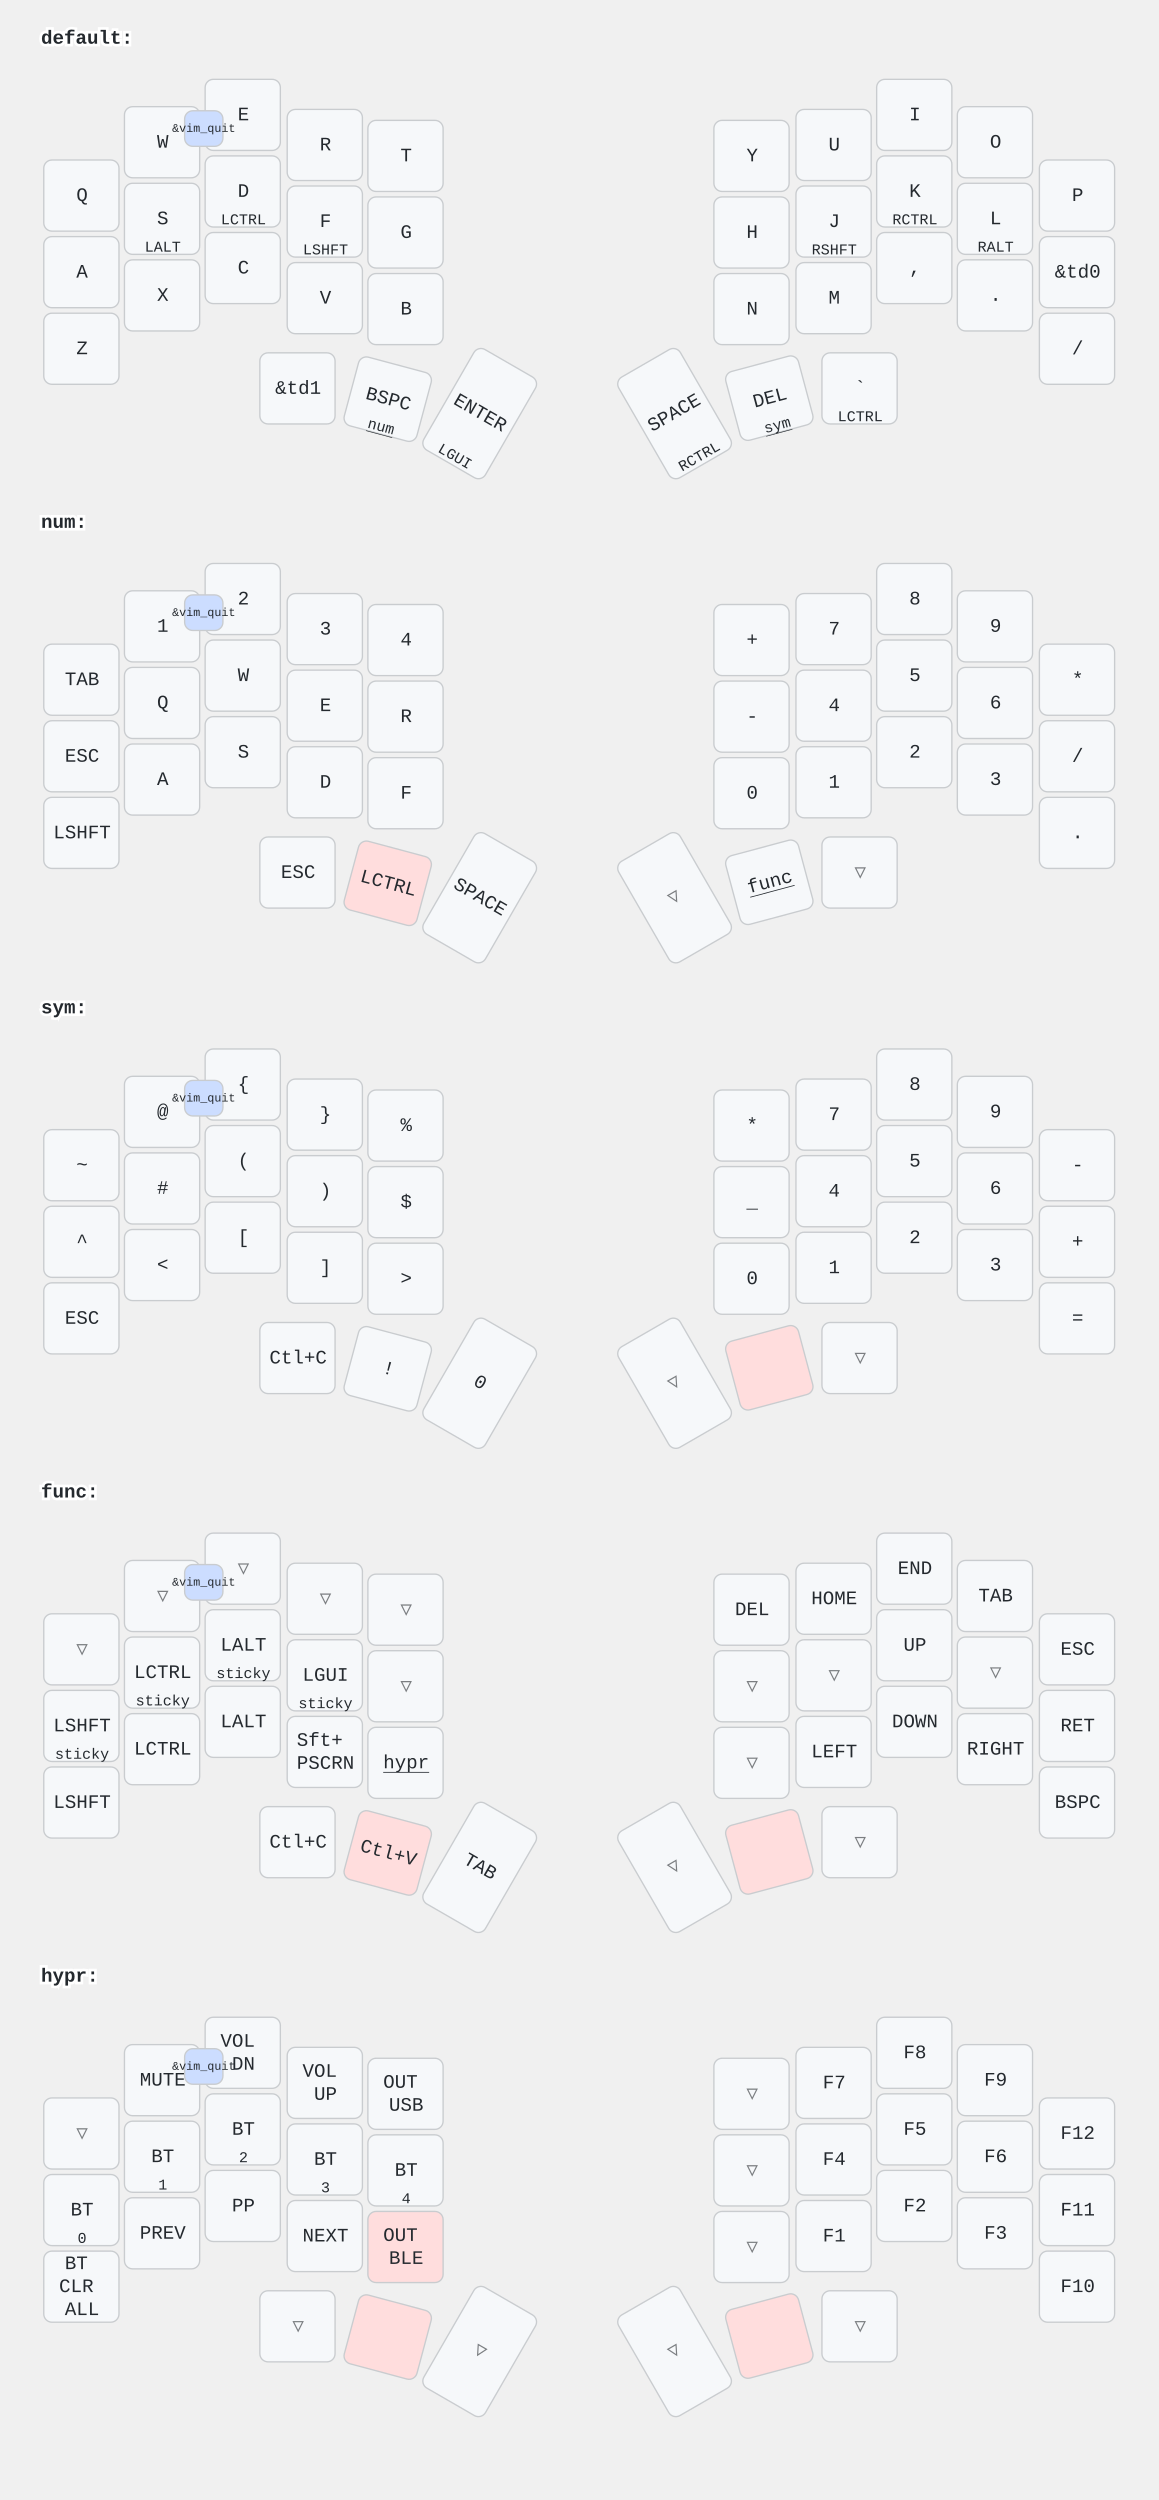
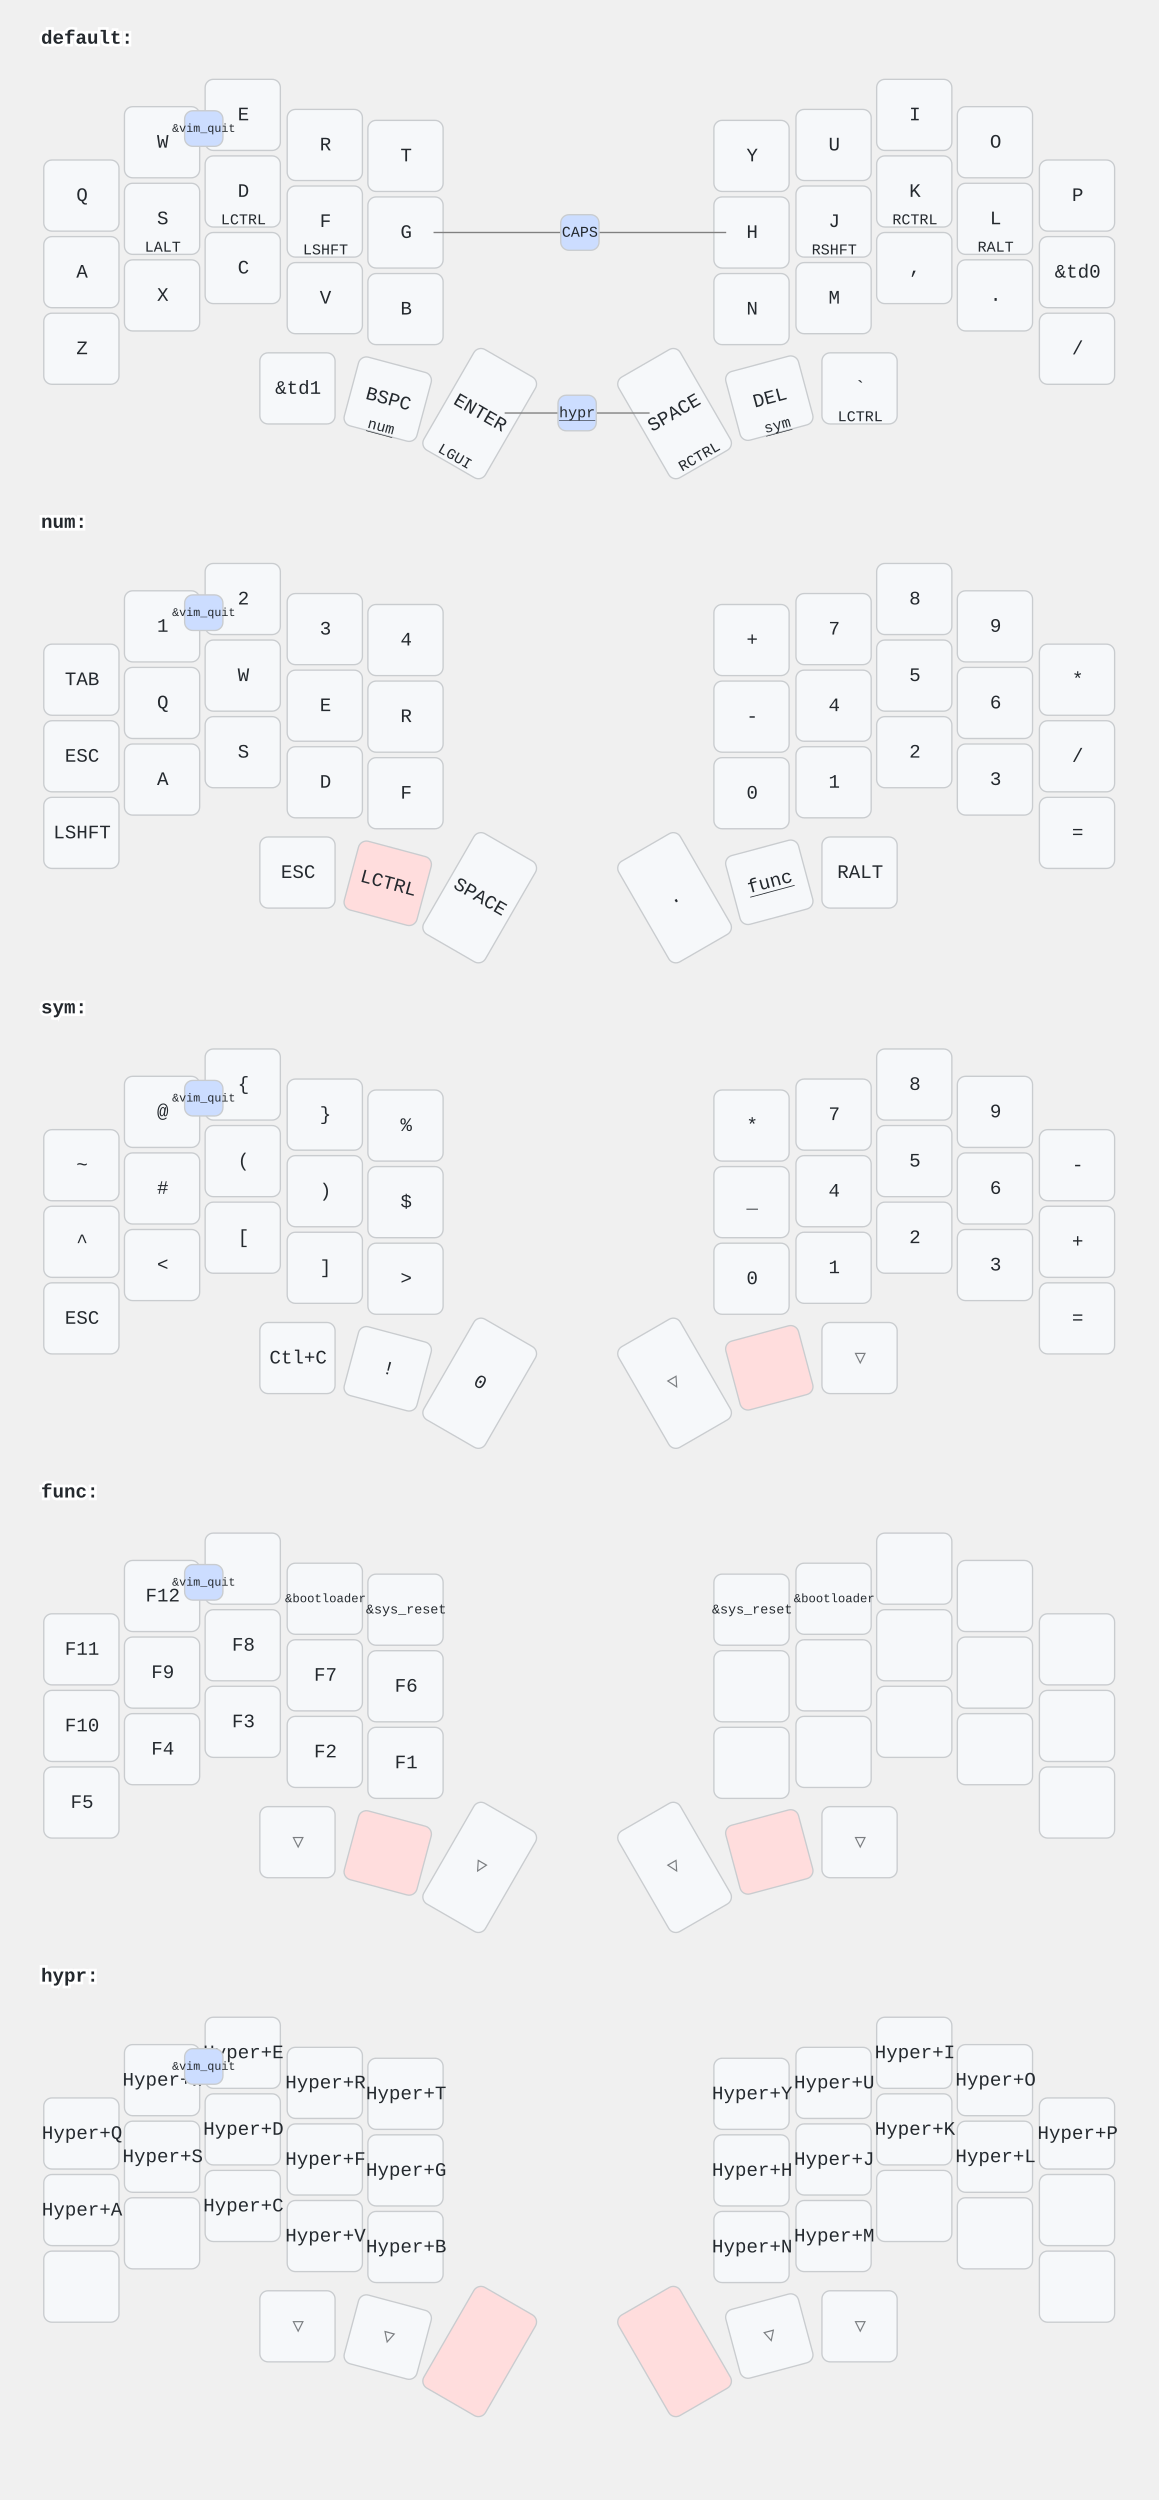
<svg xmlns="http://www.w3.org/2000/svg" width="847" height="1828" viewBox="0 0 847 1828" class="keymap">
  <style>/* inherit to force styles through use tags */
svg path {
    fill: inherit;
}

/* font and background color specifications */
svg.keymap {
    font-family: SFMono-Regular,Consolas,Liberation Mono,Menlo,monospace;
    font-size: 14px;
    font-kerning: normal;
    text-rendering: optimizeLegibility;
    fill: #24292e;
}

/* default key styling */
rect.key {
    fill: #f6f8fa;
}

rect.key, rect.combo {
    stroke: #c9cccf;
    stroke-width: 1;
}

/* default key side styling, only used is draw_key_sides is set */
rect.side {
    filter: brightness(90%);
}

/* color accent for combo boxes */
rect.combo, rect.combo-separate {
    fill: #cdf;
}

/* color accent for held keys */
rect.held, rect.combo.held {
    fill: #fdd;
}

/* color accent for ghost (optional) keys */
rect.ghost, rect.combo.ghost {
    stroke-dasharray: 4, 4;
    stroke-width: 2;
}

text {
    text-anchor: middle;
    dominant-baseline: middle;
}

/* styling for layer labels */
text.label {
    font-weight: bold;
    text-anchor: start;
    stroke: white;
    stroke-width: 4;
    paint-order: stroke;
}

/* styling for optional footer */
text.footer {
    text-anchor: end;
    dominant-baseline: auto;
    stroke: white;
    stroke-width: 4;
    paint-order: stroke;
}

/* styling for combo tap, and key non-tap label text */
text.combo, text.hold, text.shifted, text.left, text.right {
    font-size: 11px;
}

text.hold {
    text-anchor: middle;
    dominant-baseline: auto;
}

text.shifted {
    text-anchor: middle;
    dominant-baseline: hanging;
}

text.left {
    text-anchor: start;
}

text.right {
    text-anchor: end;
}

text.layer-activator {
    text-decoration: underline;
}

/* styling for hold/shifted label text in combo box */
text.combo.hold, text.combo.shifted, text.combo.left, text.combo.right {
    font-size: 8px;
}

/* lighter symbol for transparent keys */
text.trans {
    fill: #7b7e81;
}

/* styling for combo dendrons */
path.combo {
    stroke-width: 1;
    stroke: gray;
    fill: none;
}

/* Start Tabler Icons Cleanup */
/* cannot use height/width with glyphs */
.icon-tabler &gt; path {
    fill: inherit;
    stroke: inherit;
    stroke-width: 2;
}
/* hide tabler's default box */
.icon-tabler &gt; path[stroke="none"][fill="none"] {
    visibility: hidden;
}
/* End Tabler Icons Cleanup */
</style>
  <g transform="translate(30, 0)" class="layer-default">
    <text x="0" y="28" class="label" id="default">default:</text>
    <g transform="translate(0, 56)">
      <g transform="translate(30, 87)" class="key keypos-0">
        <rect rx="6" ry="6" x="-28" y="-26" width="55" height="52" class="key" />
        <text x="0" y="0" class="key tap">Q</text>
      </g>
      <g transform="translate(89, 48)" class="key keypos-1">
        <rect rx="6" ry="6" x="-28" y="-26" width="55" height="52" class="key" />
        <text x="0" y="0" class="key tap">W</text>
      </g>
      <g transform="translate(148, 28)" class="key keypos-2">
        <rect rx="6" ry="6" x="-28" y="-26" width="55" height="52" class="key" />
        <text x="0" y="0" class="key tap">E</text>
      </g>
      <g transform="translate(208, 50)" class="key keypos-3">
        <rect rx="6" ry="6" x="-28" y="-26" width="55" height="52" class="key" />
        <text x="0" y="0" class="key tap">R</text>
      </g>
      <g transform="translate(267, 58)" class="key keypos-4">
        <rect rx="6" ry="6" x="-28" y="-26" width="55" height="52" class="key" />
        <text x="0" y="0" class="key tap">T</text>
      </g>
      <g transform="translate(520, 58)" class="key keypos-5">
        <rect rx="6" ry="6" x="-28" y="-26" width="55" height="52" class="key" />
        <text x="0" y="0" class="key tap">Y</text>
      </g>
      <g transform="translate(580, 50)" class="key keypos-6">
        <rect rx="6" ry="6" x="-28" y="-26" width="55" height="52" class="key" />
        <text x="0" y="0" class="key tap">U</text>
      </g>
      <g transform="translate(639, 28)" class="key keypos-7">
        <rect rx="6" ry="6" x="-28" y="-26" width="55" height="52" class="key" />
        <text x="0" y="0" class="key tap">I</text>
      </g>
      <g transform="translate(698, 48)" class="key keypos-8">
        <rect rx="6" ry="6" x="-28" y="-26" width="55" height="52" class="key" />
        <text x="0" y="0" class="key tap">O</text>
      </g>
      <g transform="translate(758, 87)" class="key keypos-9">
        <rect rx="6" ry="6" x="-28" y="-26" width="55" height="52" class="key" />
        <text x="0" y="0" class="key tap">P</text>
      </g>
      <g transform="translate(30, 143)" class="key keypos-10">
        <rect rx="6" ry="6" x="-28" y="-26" width="55" height="52" class="key" />
        <text x="0" y="0" class="key tap">A</text>
      </g>
      <g transform="translate(89, 104)" class="key keypos-11">
        <rect rx="6" ry="6" x="-28" y="-26" width="55" height="52" class="key" />
        <text x="0" y="0" class="key tap">S</text>
        <text x="0" y="24" class="key hold">LALT</text>
      </g>
      <g transform="translate(148, 84)" class="key keypos-12">
        <rect rx="6" ry="6" x="-28" y="-26" width="55" height="52" class="key" />
        <text x="0" y="0" class="key tap">D</text>
        <text x="0" y="24" class="key hold">LCTRL</text>
      </g>
      <g transform="translate(208, 106)" class="key keypos-13">
        <rect rx="6" ry="6" x="-28" y="-26" width="55" height="52" class="key" />
        <text x="0" y="0" class="key tap">F</text>
        <text x="0" y="24" class="key hold">LSHFT</text>
      </g>
      <g transform="translate(267, 114)" class="key keypos-14">
        <rect rx="6" ry="6" x="-28" y="-26" width="55" height="52" class="key" />
        <text x="0" y="0" class="key tap">G</text>
      </g>
      <g transform="translate(520, 114)" class="key keypos-15">
        <rect rx="6" ry="6" x="-28" y="-26" width="55" height="52" class="key" />
        <text x="0" y="0" class="key tap">H</text>
      </g>
      <g transform="translate(580, 106)" class="key keypos-16">
        <rect rx="6" ry="6" x="-28" y="-26" width="55" height="52" class="key" />
        <text x="0" y="0" class="key tap">J</text>
        <text x="0" y="24" class="key hold">RSHFT</text>
      </g>
      <g transform="translate(639, 84)" class="key keypos-17">
        <rect rx="6" ry="6" x="-28" y="-26" width="55" height="52" class="key" />
        <text x="0" y="0" class="key tap">K</text>
        <text x="0" y="24" class="key hold">RCTRL</text>
      </g>
      <g transform="translate(698, 104)" class="key keypos-18">
        <rect rx="6" ry="6" x="-28" y="-26" width="55" height="52" class="key" />
        <text x="0" y="0" class="key tap">L</text>
        <text x="0" y="24" class="key hold">RALT</text>
      </g>
      <g transform="translate(758, 143)" class="key keypos-19">
        <rect rx="6" ry="6" x="-28" y="-26" width="55" height="52" class="key" />
        <text x="0" y="0" class="key tap">&amp;td0</text>
      </g>
      <g transform="translate(30, 199)" class="key keypos-20">
        <rect rx="6" ry="6" x="-28" y="-26" width="55" height="52" class="key" />
        <text x="0" y="0" class="key tap">Z</text>
      </g>
      <g transform="translate(89, 160)" class="key keypos-21">
        <rect rx="6" ry="6" x="-28" y="-26" width="55" height="52" class="key" />
        <text x="0" y="0" class="key tap">X</text>
      </g>
      <g transform="translate(148, 140)" class="key keypos-22">
        <rect rx="6" ry="6" x="-28" y="-26" width="55" height="52" class="key" />
        <text x="0" y="0" class="key tap">C</text>
      </g>
      <g transform="translate(208, 162)" class="key keypos-23">
        <rect rx="6" ry="6" x="-28" y="-26" width="55" height="52" class="key" />
        <text x="0" y="0" class="key tap">V</text>
      </g>
      <g transform="translate(267, 170)" class="key keypos-24">
        <rect rx="6" ry="6" x="-28" y="-26" width="55" height="52" class="key" />
        <text x="0" y="0" class="key tap">B</text>
      </g>
      <g transform="translate(520, 170)" class="key keypos-25">
        <rect rx="6" ry="6" x="-28" y="-26" width="55" height="52" class="key" />
        <text x="0" y="0" class="key tap">N</text>
      </g>
      <g transform="translate(580, 162)" class="key keypos-26">
        <rect rx="6" ry="6" x="-28" y="-26" width="55" height="52" class="key" />
        <text x="0" y="0" class="key tap">M</text>
      </g>
      <g transform="translate(639, 140)" class="key keypos-27">
        <rect rx="6" ry="6" x="-28" y="-26" width="55" height="52" class="key" />
        <text x="0" y="0" class="key tap">,</text>
      </g>
      <g transform="translate(698, 160)" class="key keypos-28">
        <rect rx="6" ry="6" x="-28" y="-26" width="55" height="52" class="key" />
        <text x="0" y="0" class="key tap">.</text>
      </g>
      <g transform="translate(758, 199)" class="key keypos-29">
        <rect rx="6" ry="6" x="-28" y="-26" width="55" height="52" class="key" />
        <text x="0" y="0" class="key tap">/</text>
      </g>
      <g transform="translate(188, 228)" class="key keypos-30">
        <rect rx="6" ry="6" x="-28" y="-26" width="55" height="52" class="key" />
        <text x="0" y="0" class="key tap">&amp;td1</text>
      </g>
      <g transform="translate(254, 236) rotate(15.0)" class="key keypos-31">
        <rect rx="6" ry="6" x="-28" y="-26" width="55" height="52" class="key" />
        <text x="0" y="0" class="key tap">BSPC</text>
        <a href="#num">
          <text x="0" y="24" class="key hold layer-activator">num</text>
        </a>
      </g>
      <g transform="translate(321, 246) rotate(30.0)" class="key keypos-32">
        <rect rx="6" ry="6" x="-26" y="-42" width="52" height="85" class="key" />
        <text x="0" y="0" class="key tap">ENTER</text>
        <text x="0" y="40" class="key hold">LGUI</text>
      </g>
      <g transform="translate(463, 246) rotate(-30.0)" class="key keypos-33">
        <rect rx="6" ry="6" x="-26" y="-42" width="52" height="85" class="key" />
        <text x="0" y="0" class="key tap">SPACE</text>
        <text x="0" y="40" class="key hold">RCTRL</text>
      </g>
      <g transform="translate(533, 235) rotate(-15.0)" class="key keypos-34">
        <rect rx="6" ry="6" x="-28" y="-26" width="55" height="52" class="key" />
        <text x="0" y="0" class="key tap">DEL</text>
        <a href="#sym">
          <text x="0" y="24" class="key hold layer-activator">sym</text>
        </a>
      </g>
      <g transform="translate(599, 228)" class="key keypos-35">
        <rect rx="6" ry="6" x="-28" y="-26" width="55" height="52" class="key" />
        <text x="0" y="0" class="key tap">`</text>
        <text x="0" y="24" class="key hold">LCTRL</text>
      </g>
      <g class="combo combopos-0">
        <rect rx="6" ry="6" x="105" y="25" width="28" height="26" class="combo" />
        <text x="119" y="38" class="combo tap">
          <tspan style="font-size: 78%">&amp;vim_quit</tspan>
        </text>
      </g>
+       <g class="combo combopos-1">
+         <path d="M392,246 l-53,0" class="combo" />
+         <path d="M392,246 l53,0" class="combo" />
+         <rect rx="6" ry="6" x="378" y="233" width="28" height="26" class="combo" />
+         <a href="#hypr">
+           <text x="392" y="246" class="combo tap layer-activator">hypr</text>
+         </a>
+       </g>
+       <g class="combo combopos-2">
+         <path d="M394,114 l-107,0" class="combo" />
+         <path d="M394,114 l107,0" class="combo" />
+         <rect rx="6" ry="6" x="380" y="101" width="28" height="26" class="combo" />
+         <text x="394" y="114" class="combo tap">CAPS</text>
+       </g>
    </g>
  </g>
  <g transform="translate(30, 354)" class="layer-num">
    <text x="0" y="28" class="label" id="num">num:</text>
    <g transform="translate(0, 56)">
      <g transform="translate(30, 87)" class="key keypos-0">
        <rect rx="6" ry="6" x="-28" y="-26" width="55" height="52" class="key" />
        <text x="0" y="0" class="key tap">TAB</text>
      </g>
      <g transform="translate(89, 48)" class="key keypos-1">
        <rect rx="6" ry="6" x="-28" y="-26" width="55" height="52" class="key" />
        <text x="0" y="0" class="key tap">1</text>
      </g>
      <g transform="translate(148, 28)" class="key keypos-2">
        <rect rx="6" ry="6" x="-28" y="-26" width="55" height="52" class="key" />
        <text x="0" y="0" class="key tap">2</text>
      </g>
      <g transform="translate(208, 50)" class="key keypos-3">
        <rect rx="6" ry="6" x="-28" y="-26" width="55" height="52" class="key" />
        <text x="0" y="0" class="key tap">3</text>
      </g>
      <g transform="translate(267, 58)" class="key keypos-4">
        <rect rx="6" ry="6" x="-28" y="-26" width="55" height="52" class="key" />
        <text x="0" y="0" class="key tap">4</text>
      </g>
      <g transform="translate(520, 58)" class="key keypos-5">
        <rect rx="6" ry="6" x="-28" y="-26" width="55" height="52" class="key" />
        <text x="0" y="0" class="key tap">+</text>
      </g>
      <g transform="translate(580, 50)" class="key keypos-6">
        <rect rx="6" ry="6" x="-28" y="-26" width="55" height="52" class="key" />
        <text x="0" y="0" class="key tap">7</text>
      </g>
      <g transform="translate(639, 28)" class="key keypos-7">
        <rect rx="6" ry="6" x="-28" y="-26" width="55" height="52" class="key" />
        <text x="0" y="0" class="key tap">8</text>
      </g>
      <g transform="translate(698, 48)" class="key keypos-8">
        <rect rx="6" ry="6" x="-28" y="-26" width="55" height="52" class="key" />
        <text x="0" y="0" class="key tap">9</text>
      </g>
      <g transform="translate(758, 87)" class="key keypos-9">
        <rect rx="6" ry="6" x="-28" y="-26" width="55" height="52" class="key" />
        <text x="0" y="0" class="key tap">*</text>
      </g>
      <g transform="translate(30, 143)" class="key keypos-10">
        <rect rx="6" ry="6" x="-28" y="-26" width="55" height="52" class="key" />
        <text x="0" y="0" class="key tap">ESC</text>
      </g>
      <g transform="translate(89, 104)" class="key keypos-11">
        <rect rx="6" ry="6" x="-28" y="-26" width="55" height="52" class="key" />
        <text x="0" y="0" class="key tap">Q</text>
      </g>
      <g transform="translate(148, 84)" class="key keypos-12">
        <rect rx="6" ry="6" x="-28" y="-26" width="55" height="52" class="key" />
        <text x="0" y="0" class="key tap">W</text>
      </g>
      <g transform="translate(208, 106)" class="key keypos-13">
        <rect rx="6" ry="6" x="-28" y="-26" width="55" height="52" class="key" />
        <text x="0" y="0" class="key tap">E</text>
      </g>
      <g transform="translate(267, 114)" class="key keypos-14">
        <rect rx="6" ry="6" x="-28" y="-26" width="55" height="52" class="key" />
        <text x="0" y="0" class="key tap">R</text>
      </g>
      <g transform="translate(520, 114)" class="key keypos-15">
        <rect rx="6" ry="6" x="-28" y="-26" width="55" height="52" class="key" />
        <text x="0" y="0" class="key tap">-</text>
      </g>
      <g transform="translate(580, 106)" class="key keypos-16">
        <rect rx="6" ry="6" x="-28" y="-26" width="55" height="52" class="key" />
        <text x="0" y="0" class="key tap">4</text>
      </g>
      <g transform="translate(639, 84)" class="key keypos-17">
        <rect rx="6" ry="6" x="-28" y="-26" width="55" height="52" class="key" />
        <text x="0" y="0" class="key tap">5</text>
      </g>
      <g transform="translate(698, 104)" class="key keypos-18">
        <rect rx="6" ry="6" x="-28" y="-26" width="55" height="52" class="key" />
        <text x="0" y="0" class="key tap">6</text>
      </g>
      <g transform="translate(758, 143)" class="key keypos-19">
        <rect rx="6" ry="6" x="-28" y="-26" width="55" height="52" class="key" />
        <text x="0" y="0" class="key tap">/</text>
      </g>
      <g transform="translate(30, 199)" class="key keypos-20">
        <rect rx="6" ry="6" x="-28" y="-26" width="55" height="52" class="key" />
        <text x="0" y="0" class="key tap">LSHFT</text>
      </g>
      <g transform="translate(89, 160)" class="key keypos-21">
        <rect rx="6" ry="6" x="-28" y="-26" width="55" height="52" class="key" />
        <text x="0" y="0" class="key tap">A</text>
      </g>
      <g transform="translate(148, 140)" class="key keypos-22">
        <rect rx="6" ry="6" x="-28" y="-26" width="55" height="52" class="key" />
        <text x="0" y="0" class="key tap">S</text>
      </g>
      <g transform="translate(208, 162)" class="key keypos-23">
        <rect rx="6" ry="6" x="-28" y="-26" width="55" height="52" class="key" />
        <text x="0" y="0" class="key tap">D</text>
      </g>
      <g transform="translate(267, 170)" class="key keypos-24">
        <rect rx="6" ry="6" x="-28" y="-26" width="55" height="52" class="key" />
        <text x="0" y="0" class="key tap">F</text>
      </g>
      <g transform="translate(520, 170)" class="key keypos-25">
        <rect rx="6" ry="6" x="-28" y="-26" width="55" height="52" class="key" />
        <text x="0" y="0" class="key tap">0</text>
      </g>
      <g transform="translate(580, 162)" class="key keypos-26">
        <rect rx="6" ry="6" x="-28" y="-26" width="55" height="52" class="key" />
        <text x="0" y="0" class="key tap">1</text>
      </g>
      <g transform="translate(639, 140)" class="key keypos-27">
        <rect rx="6" ry="6" x="-28" y="-26" width="55" height="52" class="key" />
        <text x="0" y="0" class="key tap">2</text>
      </g>
      <g transform="translate(698, 160)" class="key keypos-28">
        <rect rx="6" ry="6" x="-28" y="-26" width="55" height="52" class="key" />
        <text x="0" y="0" class="key tap">3</text>
      </g>
      <g transform="translate(758, 199)" class="key keypos-29">
        <rect rx="6" ry="6" x="-28" y="-26" width="55" height="52" class="key" />
-         <text x="0" y="0" class="key tap">.</text>
+         <text x="0" y="0" class="key tap">=</text>
      </g>
      <g transform="translate(188, 228)" class="key keypos-30">
        <rect rx="6" ry="6" x="-28" y="-26" width="55" height="52" class="key" />
        <text x="0" y="0" class="key tap">ESC</text>
      </g>
      <g transform="translate(254, 236) rotate(15.0)" class="key held keypos-31">
        <rect rx="6" ry="6" x="-28" y="-26" width="55" height="52" class="key held" />
        <text x="0" y="0" class="key held tap">LCTRL</text>
      </g>
      <g transform="translate(321, 246) rotate(30.0)" class="key keypos-32">
        <rect rx="6" ry="6" x="-26" y="-42" width="52" height="85" class="key" />
        <text x="0" y="0" class="key tap">SPACE</text>
      </g>
-       <g transform="translate(463, 246) rotate(-30.0)" class="key trans keypos-33">
-         <rect rx="6" ry="6" x="-26" y="-42" width="52" height="85" class="key trans" />
-         <text x="0" y="0" class="key trans tap">▽</text>
+       <g transform="translate(463, 246) rotate(-30.0)" class="key keypos-33">
+         <rect rx="6" ry="6" x="-26" y="-42" width="52" height="85" class="key" />
+         <text x="0" y="0" class="key tap">.</text>
      </g>
      <g transform="translate(533, 235) rotate(-15.0)" class="key keypos-34">
        <rect rx="6" ry="6" x="-28" y="-26" width="55" height="52" class="key" />
        <a href="#func">
          <text x="0" y="0" class="key tap layer-activator">func</text>
        </a>
      </g>
-       <g transform="translate(599, 228)" class="key trans keypos-35">
-         <rect rx="6" ry="6" x="-28" y="-26" width="55" height="52" class="key trans" />
-         <text x="0" y="0" class="key trans tap">▽</text>
+       <g transform="translate(599, 228)" class="key keypos-35">
+         <rect rx="6" ry="6" x="-28" y="-26" width="55" height="52" class="key" />
+         <text x="0" y="0" class="key tap">RALT</text>
      </g>
      <g class="combo combopos-0">
        <rect rx="6" ry="6" x="105" y="25" width="28" height="26" class="combo" />
        <text x="119" y="38" class="combo tap">
          <tspan style="font-size: 78%">&amp;vim_quit</tspan>
        </text>
      </g>
    </g>
  </g>
  <g transform="translate(30, 709)" class="layer-sym">
    <text x="0" y="28" class="label" id="sym">sym:</text>
    <g transform="translate(0, 56)">
      <g transform="translate(30, 87)" class="key keypos-0">
        <rect rx="6" ry="6" x="-28" y="-26" width="55" height="52" class="key" />
        <text x="0" y="0" class="key tap">~</text>
      </g>
      <g transform="translate(89, 48)" class="key keypos-1">
        <rect rx="6" ry="6" x="-28" y="-26" width="55" height="52" class="key" />
        <text x="0" y="0" class="key tap">@</text>
      </g>
      <g transform="translate(148, 28)" class="key keypos-2">
        <rect rx="6" ry="6" x="-28" y="-26" width="55" height="52" class="key" />
        <text x="0" y="0" class="key tap">{</text>
      </g>
      <g transform="translate(208, 50)" class="key keypos-3">
        <rect rx="6" ry="6" x="-28" y="-26" width="55" height="52" class="key" />
        <text x="0" y="0" class="key tap">}</text>
      </g>
      <g transform="translate(267, 58)" class="key keypos-4">
        <rect rx="6" ry="6" x="-28" y="-26" width="55" height="52" class="key" />
        <text x="0" y="0" class="key tap">%</text>
      </g>
      <g transform="translate(520, 58)" class="key keypos-5">
        <rect rx="6" ry="6" x="-28" y="-26" width="55" height="52" class="key" />
        <text x="0" y="0" class="key tap">*</text>
      </g>
      <g transform="translate(580, 50)" class="key keypos-6">
        <rect rx="6" ry="6" x="-28" y="-26" width="55" height="52" class="key" />
        <text x="0" y="0" class="key tap">7</text>
      </g>
      <g transform="translate(639, 28)" class="key keypos-7">
        <rect rx="6" ry="6" x="-28" y="-26" width="55" height="52" class="key" />
        <text x="0" y="0" class="key tap">8</text>
      </g>
      <g transform="translate(698, 48)" class="key keypos-8">
        <rect rx="6" ry="6" x="-28" y="-26" width="55" height="52" class="key" />
        <text x="0" y="0" class="key tap">9</text>
      </g>
      <g transform="translate(758, 87)" class="key keypos-9">
        <rect rx="6" ry="6" x="-28" y="-26" width="55" height="52" class="key" />
        <text x="0" y="0" class="key tap">-</text>
      </g>
      <g transform="translate(30, 143)" class="key keypos-10">
        <rect rx="6" ry="6" x="-28" y="-26" width="55" height="52" class="key" />
        <text x="0" y="0" class="key tap">^</text>
      </g>
      <g transform="translate(89, 104)" class="key keypos-11">
        <rect rx="6" ry="6" x="-28" y="-26" width="55" height="52" class="key" />
        <text x="0" y="0" class="key tap">#</text>
      </g>
      <g transform="translate(148, 84)" class="key keypos-12">
        <rect rx="6" ry="6" x="-28" y="-26" width="55" height="52" class="key" />
        <text x="0" y="0" class="key tap">(</text>
      </g>
      <g transform="translate(208, 106)" class="key keypos-13">
        <rect rx="6" ry="6" x="-28" y="-26" width="55" height="52" class="key" />
        <text x="0" y="0" class="key tap">)</text>
      </g>
      <g transform="translate(267, 114)" class="key keypos-14">
        <rect rx="6" ry="6" x="-28" y="-26" width="55" height="52" class="key" />
        <text x="0" y="0" class="key tap">$</text>
      </g>
      <g transform="translate(520, 114)" class="key keypos-15">
        <rect rx="6" ry="6" x="-28" y="-26" width="55" height="52" class="key" />
        <text x="0" y="0" class="key tap">_</text>
      </g>
      <g transform="translate(580, 106)" class="key keypos-16">
        <rect rx="6" ry="6" x="-28" y="-26" width="55" height="52" class="key" />
        <text x="0" y="0" class="key tap">4</text>
      </g>
      <g transform="translate(639, 84)" class="key keypos-17">
        <rect rx="6" ry="6" x="-28" y="-26" width="55" height="52" class="key" />
        <text x="0" y="0" class="key tap">5</text>
      </g>
      <g transform="translate(698, 104)" class="key keypos-18">
        <rect rx="6" ry="6" x="-28" y="-26" width="55" height="52" class="key" />
        <text x="0" y="0" class="key tap">6</text>
      </g>
      <g transform="translate(758, 143)" class="key keypos-19">
        <rect rx="6" ry="6" x="-28" y="-26" width="55" height="52" class="key" />
        <text x="0" y="0" class="key tap">+</text>
      </g>
      <g transform="translate(30, 199)" class="key keypos-20">
        <rect rx="6" ry="6" x="-28" y="-26" width="55" height="52" class="key" />
        <text x="0" y="0" class="key tap">ESC</text>
      </g>
      <g transform="translate(89, 160)" class="key keypos-21">
        <rect rx="6" ry="6" x="-28" y="-26" width="55" height="52" class="key" />
        <text x="0" y="0" class="key tap">&lt;</text>
      </g>
      <g transform="translate(148, 140)" class="key keypos-22">
        <rect rx="6" ry="6" x="-28" y="-26" width="55" height="52" class="key" />
        <text x="0" y="0" class="key tap">[</text>
      </g>
      <g transform="translate(208, 162)" class="key keypos-23">
        <rect rx="6" ry="6" x="-28" y="-26" width="55" height="52" class="key" />
        <text x="0" y="0" class="key tap">]</text>
      </g>
      <g transform="translate(267, 170)" class="key keypos-24">
        <rect rx="6" ry="6" x="-28" y="-26" width="55" height="52" class="key" />
        <text x="0" y="0" class="key tap">&gt;</text>
      </g>
      <g transform="translate(520, 170)" class="key keypos-25">
        <rect rx="6" ry="6" x="-28" y="-26" width="55" height="52" class="key" />
        <text x="0" y="0" class="key tap">0</text>
      </g>
      <g transform="translate(580, 162)" class="key keypos-26">
        <rect rx="6" ry="6" x="-28" y="-26" width="55" height="52" class="key" />
        <text x="0" y="0" class="key tap">1</text>
      </g>
      <g transform="translate(639, 140)" class="key keypos-27">
        <rect rx="6" ry="6" x="-28" y="-26" width="55" height="52" class="key" />
        <text x="0" y="0" class="key tap">2</text>
      </g>
      <g transform="translate(698, 160)" class="key keypos-28">
        <rect rx="6" ry="6" x="-28" y="-26" width="55" height="52" class="key" />
        <text x="0" y="0" class="key tap">3</text>
      </g>
      <g transform="translate(758, 199)" class="key keypos-29">
        <rect rx="6" ry="6" x="-28" y="-26" width="55" height="52" class="key" />
        <text x="0" y="0" class="key tap">=</text>
      </g>
      <g transform="translate(188, 228)" class="key keypos-30">
        <rect rx="6" ry="6" x="-28" y="-26" width="55" height="52" class="key" />
        <text x="0" y="0" class="key tap">Ctl+C</text>
      </g>
      <g transform="translate(254, 236) rotate(15.0)" class="key keypos-31">
        <rect rx="6" ry="6" x="-28" y="-26" width="55" height="52" class="key" />
        <text x="0" y="0" class="key tap">!</text>
      </g>
      <g transform="translate(321, 246) rotate(30.0)" class="key keypos-32">
        <rect rx="6" ry="6" x="-26" y="-42" width="52" height="85" class="key" />
        <text x="0" y="0" class="key tap">0</text>
      </g>
      <g transform="translate(463, 246) rotate(-30.0)" class="key trans keypos-33">
        <rect rx="6" ry="6" x="-26" y="-42" width="52" height="85" class="key trans" />
        <text x="0" y="0" class="key trans tap">▽</text>
      </g>
      <g transform="translate(533, 235) rotate(-15.0)" class="key held keypos-34">
        <rect rx="6" ry="6" x="-28" y="-26" width="55" height="52" class="key held" />
      </g>
      <g transform="translate(599, 228)" class="key trans keypos-35">
        <rect rx="6" ry="6" x="-28" y="-26" width="55" height="52" class="key trans" />
        <text x="0" y="0" class="key trans tap">▽</text>
      </g>
      <g class="combo combopos-0">
        <rect rx="6" ry="6" x="105" y="25" width="28" height="26" class="combo" />
        <text x="119" y="38" class="combo tap">
          <tspan style="font-size: 78%">&amp;vim_quit</tspan>
        </text>
      </g>
    </g>
  </g>
  <g transform="translate(30, 1063)" class="layer-func">
    <text x="0" y="28" class="label" id="func">func:</text>
    <g transform="translate(0, 56)">
-       <g transform="translate(30, 87)" class="key trans keypos-0">
+       <g transform="translate(30, 87)" class="key keypos-0">
+         <rect rx="6" ry="6" x="-28" y="-26" width="55" height="52" class="key" />
+         <text x="0" y="0" class="key tap">F11</text>
+       </g>
+       <g transform="translate(89, 48)" class="key keypos-1">
+         <rect rx="6" ry="6" x="-28" y="-26" width="55" height="52" class="key" />
+         <text x="0" y="0" class="key tap">F12</text>
+       </g>
+       <g transform="translate(148, 28)" class="key keypos-2">
+         <rect rx="6" ry="6" x="-28" y="-26" width="55" height="52" class="key" />
+       </g>
+       <g transform="translate(208, 50)" class="key keypos-3">
+         <rect rx="6" ry="6" x="-28" y="-26" width="55" height="52" class="key" />
+         <text x="0" y="0" class="key tap">
+           <tspan style="font-size: 64%">&amp;bootloader</tspan>
+         </text>
+       </g>
+       <g transform="translate(267, 58)" class="key keypos-4">
+         <rect rx="6" ry="6" x="-28" y="-26" width="55" height="52" class="key" />
+         <text x="0" y="0" class="key tap">
+           <tspan style="font-size: 70%">&amp;sys_reset</tspan>
+         </text>
+       </g>
+       <g transform="translate(520, 58)" class="key keypos-5">
+         <rect rx="6" ry="6" x="-28" y="-26" width="55" height="52" class="key" />
+         <text x="0" y="0" class="key tap">
+           <tspan style="font-size: 70%">&amp;sys_reset</tspan>
+         </text>
+       </g>
+       <g transform="translate(580, 50)" class="key keypos-6">
+         <rect rx="6" ry="6" x="-28" y="-26" width="55" height="52" class="key" />
+         <text x="0" y="0" class="key tap">
+           <tspan style="font-size: 64%">&amp;bootloader</tspan>
+         </text>
+       </g>
+       <g transform="translate(639, 28)" class="key keypos-7">
+         <rect rx="6" ry="6" x="-28" y="-26" width="55" height="52" class="key" />
+       </g>
+       <g transform="translate(698, 48)" class="key keypos-8">
+         <rect rx="6" ry="6" x="-28" y="-26" width="55" height="52" class="key" />
+       </g>
+       <g transform="translate(758, 87)" class="key keypos-9">
+         <rect rx="6" ry="6" x="-28" y="-26" width="55" height="52" class="key" />
+       </g>
+       <g transform="translate(30, 143)" class="key keypos-10">
+         <rect rx="6" ry="6" x="-28" y="-26" width="55" height="52" class="key" />
+         <text x="0" y="0" class="key tap">F10</text>
+       </g>
+       <g transform="translate(89, 104)" class="key keypos-11">
+         <rect rx="6" ry="6" x="-28" y="-26" width="55" height="52" class="key" />
+         <text x="0" y="0" class="key tap">F9</text>
+       </g>
+       <g transform="translate(148, 84)" class="key keypos-12">
+         <rect rx="6" ry="6" x="-28" y="-26" width="55" height="52" class="key" />
+         <text x="0" y="0" class="key tap">F8</text>
+       </g>
+       <g transform="translate(208, 106)" class="key keypos-13">
+         <rect rx="6" ry="6" x="-28" y="-26" width="55" height="52" class="key" />
+         <text x="0" y="0" class="key tap">F7</text>
+       </g>
+       <g transform="translate(267, 114)" class="key keypos-14">
+         <rect rx="6" ry="6" x="-28" y="-26" width="55" height="52" class="key" />
+         <text x="0" y="0" class="key tap">F6</text>
+       </g>
+       <g transform="translate(520, 114)" class="key keypos-15">
+         <rect rx="6" ry="6" x="-28" y="-26" width="55" height="52" class="key" />
+       </g>
+       <g transform="translate(580, 106)" class="key keypos-16">
+         <rect rx="6" ry="6" x="-28" y="-26" width="55" height="52" class="key" />
+       </g>
+       <g transform="translate(639, 84)" class="key keypos-17">
+         <rect rx="6" ry="6" x="-28" y="-26" width="55" height="52" class="key" />
+       </g>
+       <g transform="translate(698, 104)" class="key keypos-18">
+         <rect rx="6" ry="6" x="-28" y="-26" width="55" height="52" class="key" />
+       </g>
+       <g transform="translate(758, 143)" class="key keypos-19">
+         <rect rx="6" ry="6" x="-28" y="-26" width="55" height="52" class="key" />
+       </g>
+       <g transform="translate(30, 199)" class="key keypos-20">
+         <rect rx="6" ry="6" x="-28" y="-26" width="55" height="52" class="key" />
+         <text x="0" y="0" class="key tap">F5</text>
+       </g>
+       <g transform="translate(89, 160)" class="key keypos-21">
+         <rect rx="6" ry="6" x="-28" y="-26" width="55" height="52" class="key" />
+         <text x="0" y="0" class="key tap">F4</text>
+       </g>
+       <g transform="translate(148, 140)" class="key keypos-22">
+         <rect rx="6" ry="6" x="-28" y="-26" width="55" height="52" class="key" />
+         <text x="0" y="0" class="key tap">F3</text>
+       </g>
+       <g transform="translate(208, 162)" class="key keypos-23">
+         <rect rx="6" ry="6" x="-28" y="-26" width="55" height="52" class="key" />
+         <text x="0" y="0" class="key tap">F2</text>
+       </g>
+       <g transform="translate(267, 170)" class="key keypos-24">
+         <rect rx="6" ry="6" x="-28" y="-26" width="55" height="52" class="key" />
+         <text x="0" y="0" class="key tap">F1</text>
+       </g>
+       <g transform="translate(520, 170)" class="key keypos-25">
+         <rect rx="6" ry="6" x="-28" y="-26" width="55" height="52" class="key" />
+       </g>
+       <g transform="translate(580, 162)" class="key keypos-26">
+         <rect rx="6" ry="6" x="-28" y="-26" width="55" height="52" class="key" />
+       </g>
+       <g transform="translate(639, 140)" class="key keypos-27">
+         <rect rx="6" ry="6" x="-28" y="-26" width="55" height="52" class="key" />
+       </g>
+       <g transform="translate(698, 160)" class="key keypos-28">
+         <rect rx="6" ry="6" x="-28" y="-26" width="55" height="52" class="key" />
+       </g>
+       <g transform="translate(758, 199)" class="key keypos-29">
+         <rect rx="6" ry="6" x="-28" y="-26" width="55" height="52" class="key" />
+       </g>
+       <g transform="translate(188, 228)" class="key trans keypos-30">
        <rect rx="6" ry="6" x="-28" y="-26" width="55" height="52" class="key trans" />
        <text x="0" y="0" class="key trans tap">▽</text>
      </g>
-       <g transform="translate(89, 48)" class="key trans keypos-1">
-         <rect rx="6" ry="6" x="-28" y="-26" width="55" height="52" class="key trans" />
-         <text x="0" y="0" class="key trans tap">▽</text>
-       </g>
-       <g transform="translate(148, 28)" class="key trans keypos-2">
-         <rect rx="6" ry="6" x="-28" y="-26" width="55" height="52" class="key trans" />
-         <text x="0" y="0" class="key trans tap">▽</text>
-       </g>
-       <g transform="translate(208, 50)" class="key trans keypos-3">
-         <rect rx="6" ry="6" x="-28" y="-26" width="55" height="52" class="key trans" />
-         <text x="0" y="0" class="key trans tap">▽</text>
-       </g>
-       <g transform="translate(267, 58)" class="key trans keypos-4">
-         <rect rx="6" ry="6" x="-28" y="-26" width="55" height="52" class="key trans" />
-         <text x="0" y="0" class="key trans tap">▽</text>
-       </g>
-       <g transform="translate(520, 58)" class="key keypos-5">
-         <rect rx="6" ry="6" x="-28" y="-26" width="55" height="52" class="key" />
-         <text x="0" y="0" class="key tap">DEL</text>
-       </g>
-       <g transform="translate(580, 50)" class="key keypos-6">
-         <rect rx="6" ry="6" x="-28" y="-26" width="55" height="52" class="key" />
-         <text x="0" y="0" class="key tap">HOME</text>
-       </g>
-       <g transform="translate(639, 28)" class="key keypos-7">
-         <rect rx="6" ry="6" x="-28" y="-26" width="55" height="52" class="key" />
-         <text x="0" y="0" class="key tap">END</text>
-       </g>
-       <g transform="translate(698, 48)" class="key keypos-8">
-         <rect rx="6" ry="6" x="-28" y="-26" width="55" height="52" class="key" />
-         <text x="0" y="0" class="key tap">TAB</text>
-       </g>
-       <g transform="translate(758, 87)" class="key keypos-9">
-         <rect rx="6" ry="6" x="-28" y="-26" width="55" height="52" class="key" />
-         <text x="0" y="0" class="key tap">ESC</text>
-       </g>
-       <g transform="translate(30, 143)" class="key keypos-10">
-         <rect rx="6" ry="6" x="-28" y="-26" width="55" height="52" class="key" />
-         <text x="0" y="0" class="key tap">LSHFT</text>
-         <text x="0" y="24" class="key hold">sticky</text>
-       </g>
-       <g transform="translate(89, 104)" class="key keypos-11">
-         <rect rx="6" ry="6" x="-28" y="-26" width="55" height="52" class="key" />
-         <text x="0" y="0" class="key tap">LCTRL</text>
-         <text x="0" y="24" class="key hold">sticky</text>
-       </g>
-       <g transform="translate(148, 84)" class="key keypos-12">
-         <rect rx="6" ry="6" x="-28" y="-26" width="55" height="52" class="key" />
-         <text x="0" y="0" class="key tap">LALT</text>
-         <text x="0" y="24" class="key hold">sticky</text>
-       </g>
-       <g transform="translate(208, 106)" class="key keypos-13">
-         <rect rx="6" ry="6" x="-28" y="-26" width="55" height="52" class="key" />
-         <text x="0" y="0" class="key tap">LGUI</text>
-         <text x="0" y="24" class="key hold">sticky</text>
-       </g>
-       <g transform="translate(267, 114)" class="key trans keypos-14">
-         <rect rx="6" ry="6" x="-28" y="-26" width="55" height="52" class="key trans" />
-         <text x="0" y="0" class="key trans tap">▽</text>
-       </g>
-       <g transform="translate(520, 114)" class="key trans keypos-15">
-         <rect rx="6" ry="6" x="-28" y="-26" width="55" height="52" class="key trans" />
-         <text x="0" y="0" class="key trans tap">▽</text>
-       </g>
-       <g transform="translate(580, 106)" class="key trans keypos-16">
-         <rect rx="6" ry="6" x="-28" y="-26" width="55" height="52" class="key trans" />
-         <text x="0" y="0" class="key trans tap">▽</text>
-       </g>
-       <g transform="translate(639, 84)" class="key keypos-17">
-         <rect rx="6" ry="6" x="-28" y="-26" width="55" height="52" class="key" />
-         <text x="0" y="0" class="key tap">UP</text>
-       </g>
-       <g transform="translate(698, 104)" class="key trans keypos-18">
-         <rect rx="6" ry="6" x="-28" y="-26" width="55" height="52" class="key trans" />
-         <text x="0" y="0" class="key trans tap">▽</text>
-       </g>
-       <g transform="translate(758, 143)" class="key keypos-19">
-         <rect rx="6" ry="6" x="-28" y="-26" width="55" height="52" class="key" />
-         <text x="0" y="0" class="key tap">RET</text>
-       </g>
-       <g transform="translate(30, 199)" class="key keypos-20">
-         <rect rx="6" ry="6" x="-28" y="-26" width="55" height="52" class="key" />
-         <text x="0" y="0" class="key tap">LSHFT</text>
-       </g>
-       <g transform="translate(89, 160)" class="key keypos-21">
-         <rect rx="6" ry="6" x="-28" y="-26" width="55" height="52" class="key" />
-         <text x="0" y="0" class="key tap">LCTRL</text>
-       </g>
-       <g transform="translate(148, 140)" class="key keypos-22">
-         <rect rx="6" ry="6" x="-28" y="-26" width="55" height="52" class="key" />
-         <text x="0" y="0" class="key tap">LALT</text>
-       </g>
-       <g transform="translate(208, 162)" class="key keypos-23">
-         <rect rx="6" ry="6" x="-28" y="-26" width="55" height="52" class="key" />
-         <text x="0" y="0" class="key tap">
-           <tspan x="0" dy="-0.6em">Sft+</tspan>
-           <tspan x="0" dy="1.2em">PSCRN</tspan>
-         </text>
-       </g>
-       <g transform="translate(267, 170)" class="key keypos-24">
-         <rect rx="6" ry="6" x="-28" y="-26" width="55" height="52" class="key" />
-         <a href="#hypr">
-           <text x="0" y="0" class="key tap layer-activator">hypr</text>
-         </a>
-       </g>
-       <g transform="translate(520, 170)" class="key trans keypos-25">
-         <rect rx="6" ry="6" x="-28" y="-26" width="55" height="52" class="key trans" />
-         <text x="0" y="0" class="key trans tap">▽</text>
-       </g>
-       <g transform="translate(580, 162)" class="key keypos-26">
-         <rect rx="6" ry="6" x="-28" y="-26" width="55" height="52" class="key" />
-         <text x="0" y="0" class="key tap">LEFT</text>
-       </g>
-       <g transform="translate(639, 140)" class="key keypos-27">
-         <rect rx="6" ry="6" x="-28" y="-26" width="55" height="52" class="key" />
-         <text x="0" y="0" class="key tap">DOWN</text>
-       </g>
-       <g transform="translate(698, 160)" class="key keypos-28">
-         <rect rx="6" ry="6" x="-28" y="-26" width="55" height="52" class="key" />
-         <text x="0" y="0" class="key tap">RIGHT</text>
-       </g>
-       <g transform="translate(758, 199)" class="key keypos-29">
-         <rect rx="6" ry="6" x="-28" y="-26" width="55" height="52" class="key" />
-         <text x="0" y="0" class="key tap">BSPC</text>
-       </g>
-       <g transform="translate(188, 228)" class="key keypos-30">
-         <rect rx="6" ry="6" x="-28" y="-26" width="55" height="52" class="key" />
-         <text x="0" y="0" class="key tap">Ctl+C</text>
-       </g>
      <g transform="translate(254, 236) rotate(15.0)" class="key held keypos-31">
        <rect rx="6" ry="6" x="-28" y="-26" width="55" height="52" class="key held" />
-         <text x="0" y="0" class="key held tap">Ctl+V</text>
-       </g>
-       <g transform="translate(321, 246) rotate(30.0)" class="key keypos-32">
-         <rect rx="6" ry="6" x="-26" y="-42" width="52" height="85" class="key" />
-         <text x="0" y="0" class="key tap">TAB</text>
+       </g>
+       <g transform="translate(321, 246) rotate(30.0)" class="key trans keypos-32">
+         <rect rx="6" ry="6" x="-26" y="-42" width="52" height="85" class="key trans" />
+         <text x="0" y="0" class="key trans tap">▽</text>
      </g>
      <g transform="translate(463, 246) rotate(-30.0)" class="key trans keypos-33">
        <rect rx="6" ry="6" x="-26" y="-42" width="52" height="85" class="key trans" />
        <text x="0" y="0" class="key trans tap">▽</text>
      </g>
      <g transform="translate(533, 235) rotate(-15.0)" class="key held keypos-34">
        <rect rx="6" ry="6" x="-28" y="-26" width="55" height="52" class="key held" />
      </g>
      <g transform="translate(599, 228)" class="key trans keypos-35">
        <rect rx="6" ry="6" x="-28" y="-26" width="55" height="52" class="key trans" />
        <text x="0" y="0" class="key trans tap">▽</text>
      </g>
      <g class="combo combopos-0">
        <rect rx="6" ry="6" x="105" y="25" width="28" height="26" class="combo" />
        <text x="119" y="38" class="combo tap">
          <tspan style="font-size: 78%">&amp;vim_quit</tspan>
        </text>
      </g>
    </g>
  </g>
  <g transform="translate(30, 1417)" class="layer-hypr">
    <text x="0" y="28" class="label" id="hypr">hypr:</text>
    <g transform="translate(0, 56)">
-       <g transform="translate(30, 87)" class="key trans keypos-0">
-         <rect rx="6" ry="6" x="-28" y="-26" width="55" height="52" class="key trans" />
-         <text x="0" y="0" class="key trans tap">▽</text>
+       <g transform="translate(30, 87)" class="key keypos-0">
+         <rect rx="6" ry="6" x="-28" y="-26" width="55" height="52" class="key" />
+         <text x="0" y="0" class="key tap">Hyper+Q</text>
      </g>
      <g transform="translate(89, 48)" class="key keypos-1">
        <rect rx="6" ry="6" x="-28" y="-26" width="55" height="52" class="key" />
-         <text x="0" y="0" class="key tap">MUTE</text>
+         <text x="0" y="0" class="key tap">Hyper+W</text>
      </g>
      <g transform="translate(148, 28)" class="key keypos-2">
        <rect rx="6" ry="6" x="-28" y="-26" width="55" height="52" class="key" />
-         <text x="0" y="0" class="key tap">
-           <tspan x="0" dy="-0.6em">VOL</tspan>
-           <tspan x="0" dy="1.2em">DN</tspan>
-         </text>
+         <text x="0" y="0" class="key tap">Hyper+E</text>
      </g>
      <g transform="translate(208, 50)" class="key keypos-3">
        <rect rx="6" ry="6" x="-28" y="-26" width="55" height="52" class="key" />
-         <text x="0" y="0" class="key tap">
-           <tspan x="0" dy="-0.6em">VOL</tspan>
-           <tspan x="0" dy="1.2em">UP</tspan>
-         </text>
+         <text x="0" y="0" class="key tap">Hyper+R</text>
      </g>
      <g transform="translate(267, 58)" class="key keypos-4">
        <rect rx="6" ry="6" x="-28" y="-26" width="55" height="52" class="key" />
-         <text x="0" y="0" class="key tap">
-           <tspan x="0" dy="-0.6em">OUT</tspan>
-           <tspan x="0" dy="1.2em">USB</tspan>
-         </text>
-       </g>
-       <g transform="translate(520, 58)" class="key trans keypos-5">
-         <rect rx="6" ry="6" x="-28" y="-26" width="55" height="52" class="key trans" />
-         <text x="0" y="0" class="key trans tap">▽</text>
+         <text x="0" y="0" class="key tap">Hyper+T</text>
+       </g>
+       <g transform="translate(520, 58)" class="key keypos-5">
+         <rect rx="6" ry="6" x="-28" y="-26" width="55" height="52" class="key" />
+         <text x="0" y="0" class="key tap">Hyper+Y</text>
      </g>
      <g transform="translate(580, 50)" class="key keypos-6">
        <rect rx="6" ry="6" x="-28" y="-26" width="55" height="52" class="key" />
-         <text x="0" y="0" class="key tap">F7</text>
+         <text x="0" y="0" class="key tap">Hyper+U</text>
      </g>
      <g transform="translate(639, 28)" class="key keypos-7">
        <rect rx="6" ry="6" x="-28" y="-26" width="55" height="52" class="key" />
-         <text x="0" y="0" class="key tap">F8</text>
+         <text x="0" y="0" class="key tap">Hyper+I</text>
      </g>
      <g transform="translate(698, 48)" class="key keypos-8">
        <rect rx="6" ry="6" x="-28" y="-26" width="55" height="52" class="key" />
-         <text x="0" y="0" class="key tap">F9</text>
+         <text x="0" y="0" class="key tap">Hyper+O</text>
      </g>
      <g transform="translate(758, 87)" class="key keypos-9">
        <rect rx="6" ry="6" x="-28" y="-26" width="55" height="52" class="key" />
-         <text x="0" y="0" class="key tap">F12</text>
+         <text x="0" y="0" class="key tap">Hyper+P</text>
      </g>
      <g transform="translate(30, 143)" class="key keypos-10">
        <rect rx="6" ry="6" x="-28" y="-26" width="55" height="52" class="key" />
-         <text x="0" y="0" class="key tap">BT</text>
-         <text x="0" y="24" class="key hold">0</text>
+         <text x="0" y="0" class="key tap">Hyper+A</text>
      </g>
      <g transform="translate(89, 104)" class="key keypos-11">
        <rect rx="6" ry="6" x="-28" y="-26" width="55" height="52" class="key" />
-         <text x="0" y="0" class="key tap">BT</text>
-         <text x="0" y="24" class="key hold">1</text>
+         <text x="0" y="0" class="key tap">Hyper+S</text>
      </g>
      <g transform="translate(148, 84)" class="key keypos-12">
        <rect rx="6" ry="6" x="-28" y="-26" width="55" height="52" class="key" />
-         <text x="0" y="0" class="key tap">BT</text>
-         <text x="0" y="24" class="key hold">2</text>
+         <text x="0" y="0" class="key tap">Hyper+D</text>
      </g>
      <g transform="translate(208, 106)" class="key keypos-13">
        <rect rx="6" ry="6" x="-28" y="-26" width="55" height="52" class="key" />
-         <text x="0" y="0" class="key tap">BT</text>
-         <text x="0" y="24" class="key hold">3</text>
+         <text x="0" y="0" class="key tap">Hyper+F</text>
      </g>
      <g transform="translate(267, 114)" class="key keypos-14">
        <rect rx="6" ry="6" x="-28" y="-26" width="55" height="52" class="key" />
-         <text x="0" y="0" class="key tap">BT</text>
-         <text x="0" y="24" class="key hold">4</text>
-       </g>
-       <g transform="translate(520, 114)" class="key trans keypos-15">
-         <rect rx="6" ry="6" x="-28" y="-26" width="55" height="52" class="key trans" />
-         <text x="0" y="0" class="key trans tap">▽</text>
+         <text x="0" y="0" class="key tap">Hyper+G</text>
+       </g>
+       <g transform="translate(520, 114)" class="key keypos-15">
+         <rect rx="6" ry="6" x="-28" y="-26" width="55" height="52" class="key" />
+         <text x="0" y="0" class="key tap">Hyper+H</text>
      </g>
      <g transform="translate(580, 106)" class="key keypos-16">
        <rect rx="6" ry="6" x="-28" y="-26" width="55" height="52" class="key" />
-         <text x="0" y="0" class="key tap">F4</text>
+         <text x="0" y="0" class="key tap">Hyper+J</text>
      </g>
      <g transform="translate(639, 84)" class="key keypos-17">
        <rect rx="6" ry="6" x="-28" y="-26" width="55" height="52" class="key" />
-         <text x="0" y="0" class="key tap">F5</text>
+         <text x="0" y="0" class="key tap">Hyper+K</text>
      </g>
      <g transform="translate(698, 104)" class="key keypos-18">
        <rect rx="6" ry="6" x="-28" y="-26" width="55" height="52" class="key" />
-         <text x="0" y="0" class="key tap">F6</text>
+         <text x="0" y="0" class="key tap">Hyper+L</text>
      </g>
      <g transform="translate(758, 143)" class="key keypos-19">
        <rect rx="6" ry="6" x="-28" y="-26" width="55" height="52" class="key" />
-         <text x="0" y="0" class="key tap">F11</text>
      </g>
      <g transform="translate(30, 199)" class="key keypos-20">
        <rect rx="6" ry="6" x="-28" y="-26" width="55" height="52" class="key" />
-         <text x="0" y="0" class="key tap">
-           <tspan x="0" dy="-1.2em">BT</tspan>
-           <tspan x="0" dy="1.2em">CLR</tspan>
-           <tspan x="0" dy="1.2em">ALL</tspan>
-         </text>
      </g>
      <g transform="translate(89, 160)" class="key keypos-21">
        <rect rx="6" ry="6" x="-28" y="-26" width="55" height="52" class="key" />
-         <text x="0" y="0" class="key tap">PREV</text>
      </g>
      <g transform="translate(148, 140)" class="key keypos-22">
        <rect rx="6" ry="6" x="-28" y="-26" width="55" height="52" class="key" />
-         <text x="0" y="0" class="key tap">PP</text>
+         <text x="0" y="0" class="key tap">Hyper+C</text>
      </g>
      <g transform="translate(208, 162)" class="key keypos-23">
        <rect rx="6" ry="6" x="-28" y="-26" width="55" height="52" class="key" />
-         <text x="0" y="0" class="key tap">NEXT</text>
-       </g>
-       <g transform="translate(267, 170)" class="key held keypos-24">
-         <rect rx="6" ry="6" x="-28" y="-26" width="55" height="52" class="key held" />
-         <text x="0" y="0" class="key held tap">
-           <tspan x="0" dy="-0.6em">OUT</tspan>
-           <tspan x="0" dy="1.2em">BLE</tspan>
-         </text>
-       </g>
-       <g transform="translate(520, 170)" class="key trans keypos-25">
-         <rect rx="6" ry="6" x="-28" y="-26" width="55" height="52" class="key trans" />
-         <text x="0" y="0" class="key trans tap">▽</text>
+         <text x="0" y="0" class="key tap">Hyper+V</text>
+       </g>
+       <g transform="translate(267, 170)" class="key keypos-24">
+         <rect rx="6" ry="6" x="-28" y="-26" width="55" height="52" class="key" />
+         <text x="0" y="0" class="key tap">Hyper+B</text>
+       </g>
+       <g transform="translate(520, 170)" class="key keypos-25">
+         <rect rx="6" ry="6" x="-28" y="-26" width="55" height="52" class="key" />
+         <text x="0" y="0" class="key tap">Hyper+N</text>
      </g>
      <g transform="translate(580, 162)" class="key keypos-26">
        <rect rx="6" ry="6" x="-28" y="-26" width="55" height="52" class="key" />
-         <text x="0" y="0" class="key tap">F1</text>
+         <text x="0" y="0" class="key tap">Hyper+M</text>
      </g>
      <g transform="translate(639, 140)" class="key keypos-27">
        <rect rx="6" ry="6" x="-28" y="-26" width="55" height="52" class="key" />
-         <text x="0" y="0" class="key tap">F2</text>
      </g>
      <g transform="translate(698, 160)" class="key keypos-28">
        <rect rx="6" ry="6" x="-28" y="-26" width="55" height="52" class="key" />
-         <text x="0" y="0" class="key tap">F3</text>
      </g>
      <g transform="translate(758, 199)" class="key keypos-29">
        <rect rx="6" ry="6" x="-28" y="-26" width="55" height="52" class="key" />
-         <text x="0" y="0" class="key tap">F10</text>
      </g>
      <g transform="translate(188, 228)" class="key trans keypos-30">
        <rect rx="6" ry="6" x="-28" y="-26" width="55" height="52" class="key trans" />
        <text x="0" y="0" class="key trans tap">▽</text>
      </g>
-       <g transform="translate(254, 236) rotate(15.0)" class="key held keypos-31">
-         <rect rx="6" ry="6" x="-28" y="-26" width="55" height="52" class="key held" />
-       </g>
-       <g transform="translate(321, 246) rotate(30.0)" class="key trans keypos-32">
-         <rect rx="6" ry="6" x="-26" y="-42" width="52" height="85" class="key trans" />
+       <g transform="translate(254, 236) rotate(15.0)" class="key trans keypos-31">
+         <rect rx="6" ry="6" x="-28" y="-26" width="55" height="52" class="key trans" />
        <text x="0" y="0" class="key trans tap">▽</text>
      </g>
-       <g transform="translate(463, 246) rotate(-30.0)" class="key trans keypos-33">
-         <rect rx="6" ry="6" x="-26" y="-42" width="52" height="85" class="key trans" />
+       <g transform="translate(321, 246) rotate(30.0)" class="key held keypos-32">
+         <rect rx="6" ry="6" x="-26" y="-42" width="52" height="85" class="key held" />
+       </g>
+       <g transform="translate(463, 246) rotate(-30.0)" class="key held keypos-33">
+         <rect rx="6" ry="6" x="-26" y="-42" width="52" height="85" class="key held" />
+       </g>
+       <g transform="translate(533, 235) rotate(-15.0)" class="key trans keypos-34">
+         <rect rx="6" ry="6" x="-28" y="-26" width="55" height="52" class="key trans" />
        <text x="0" y="0" class="key trans tap">▽</text>
-       </g>
-       <g transform="translate(533, 235) rotate(-15.0)" class="key held keypos-34">
-         <rect rx="6" ry="6" x="-28" y="-26" width="55" height="52" class="key held" />
      </g>
      <g transform="translate(599, 228)" class="key trans keypos-35">
        <rect rx="6" ry="6" x="-28" y="-26" width="55" height="52" class="key trans" />
        <text x="0" y="0" class="key trans tap">▽</text>
      </g>
      <g class="combo combopos-0">
        <rect rx="6" ry="6" x="105" y="25" width="28" height="26" class="combo" />
        <text x="119" y="38" class="combo tap">
          <tspan style="font-size: 78%">&amp;vim_quit</tspan>
        </text>
      </g>
    </g>
  </g>
</svg>
